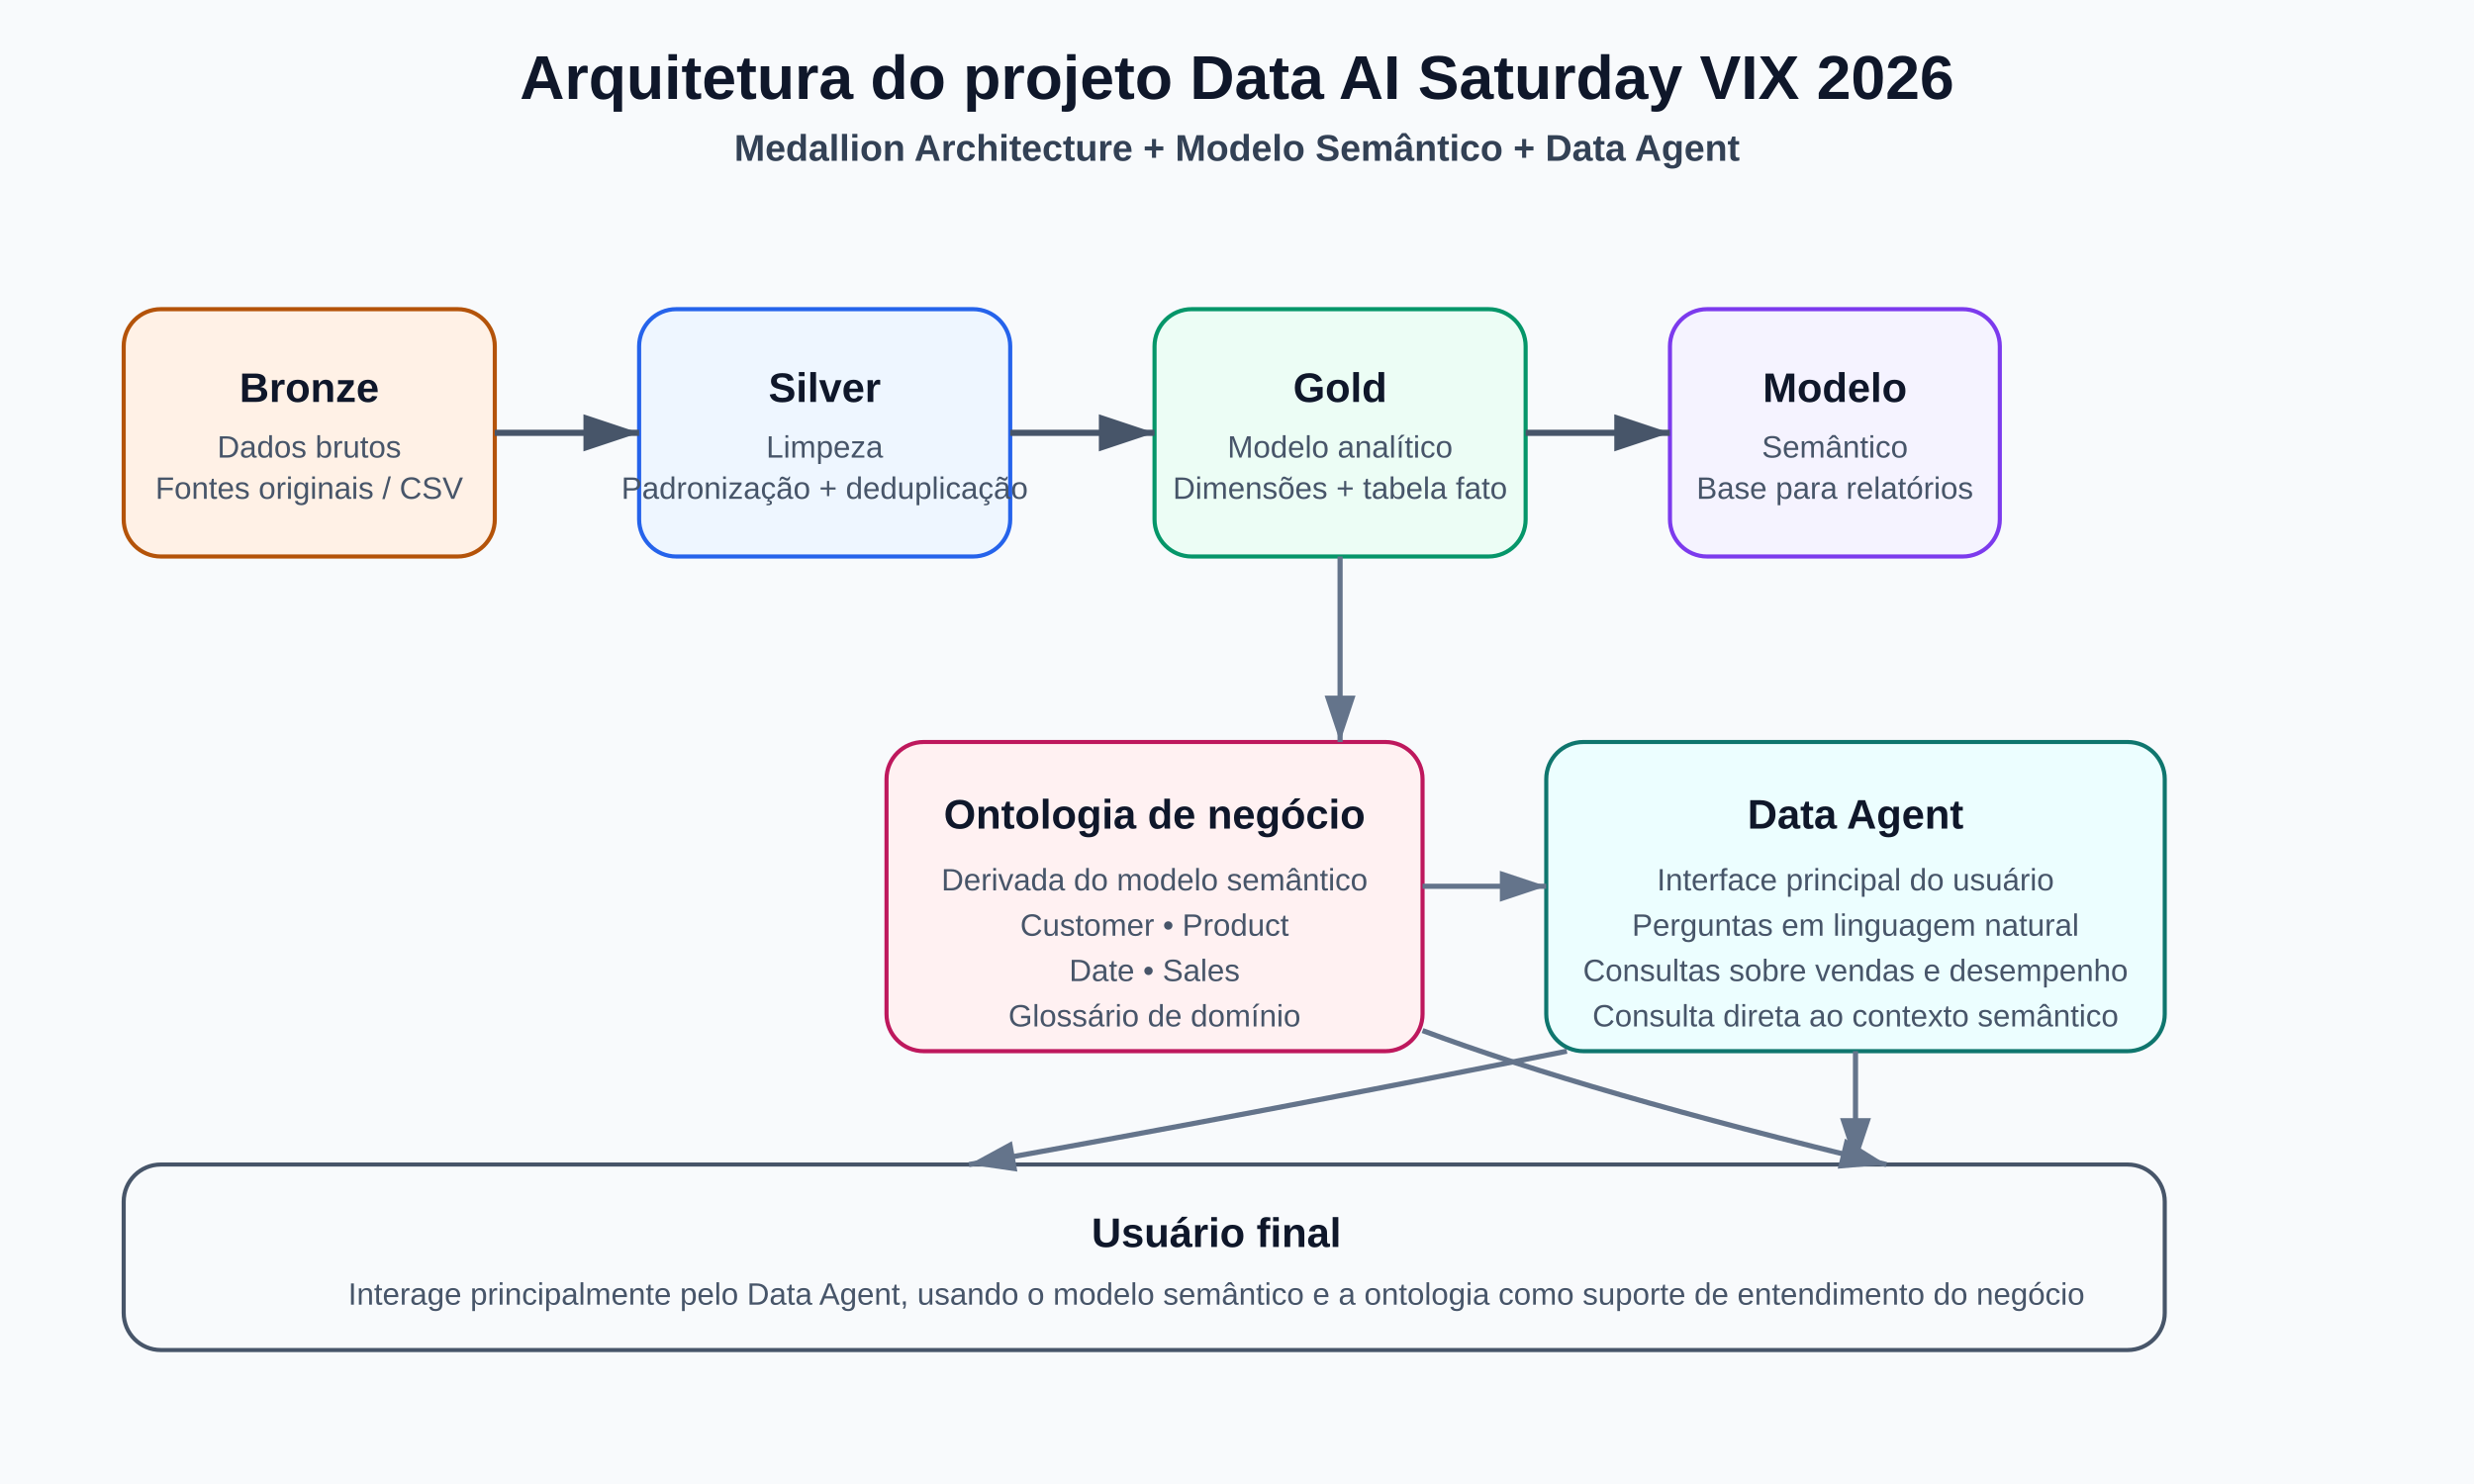
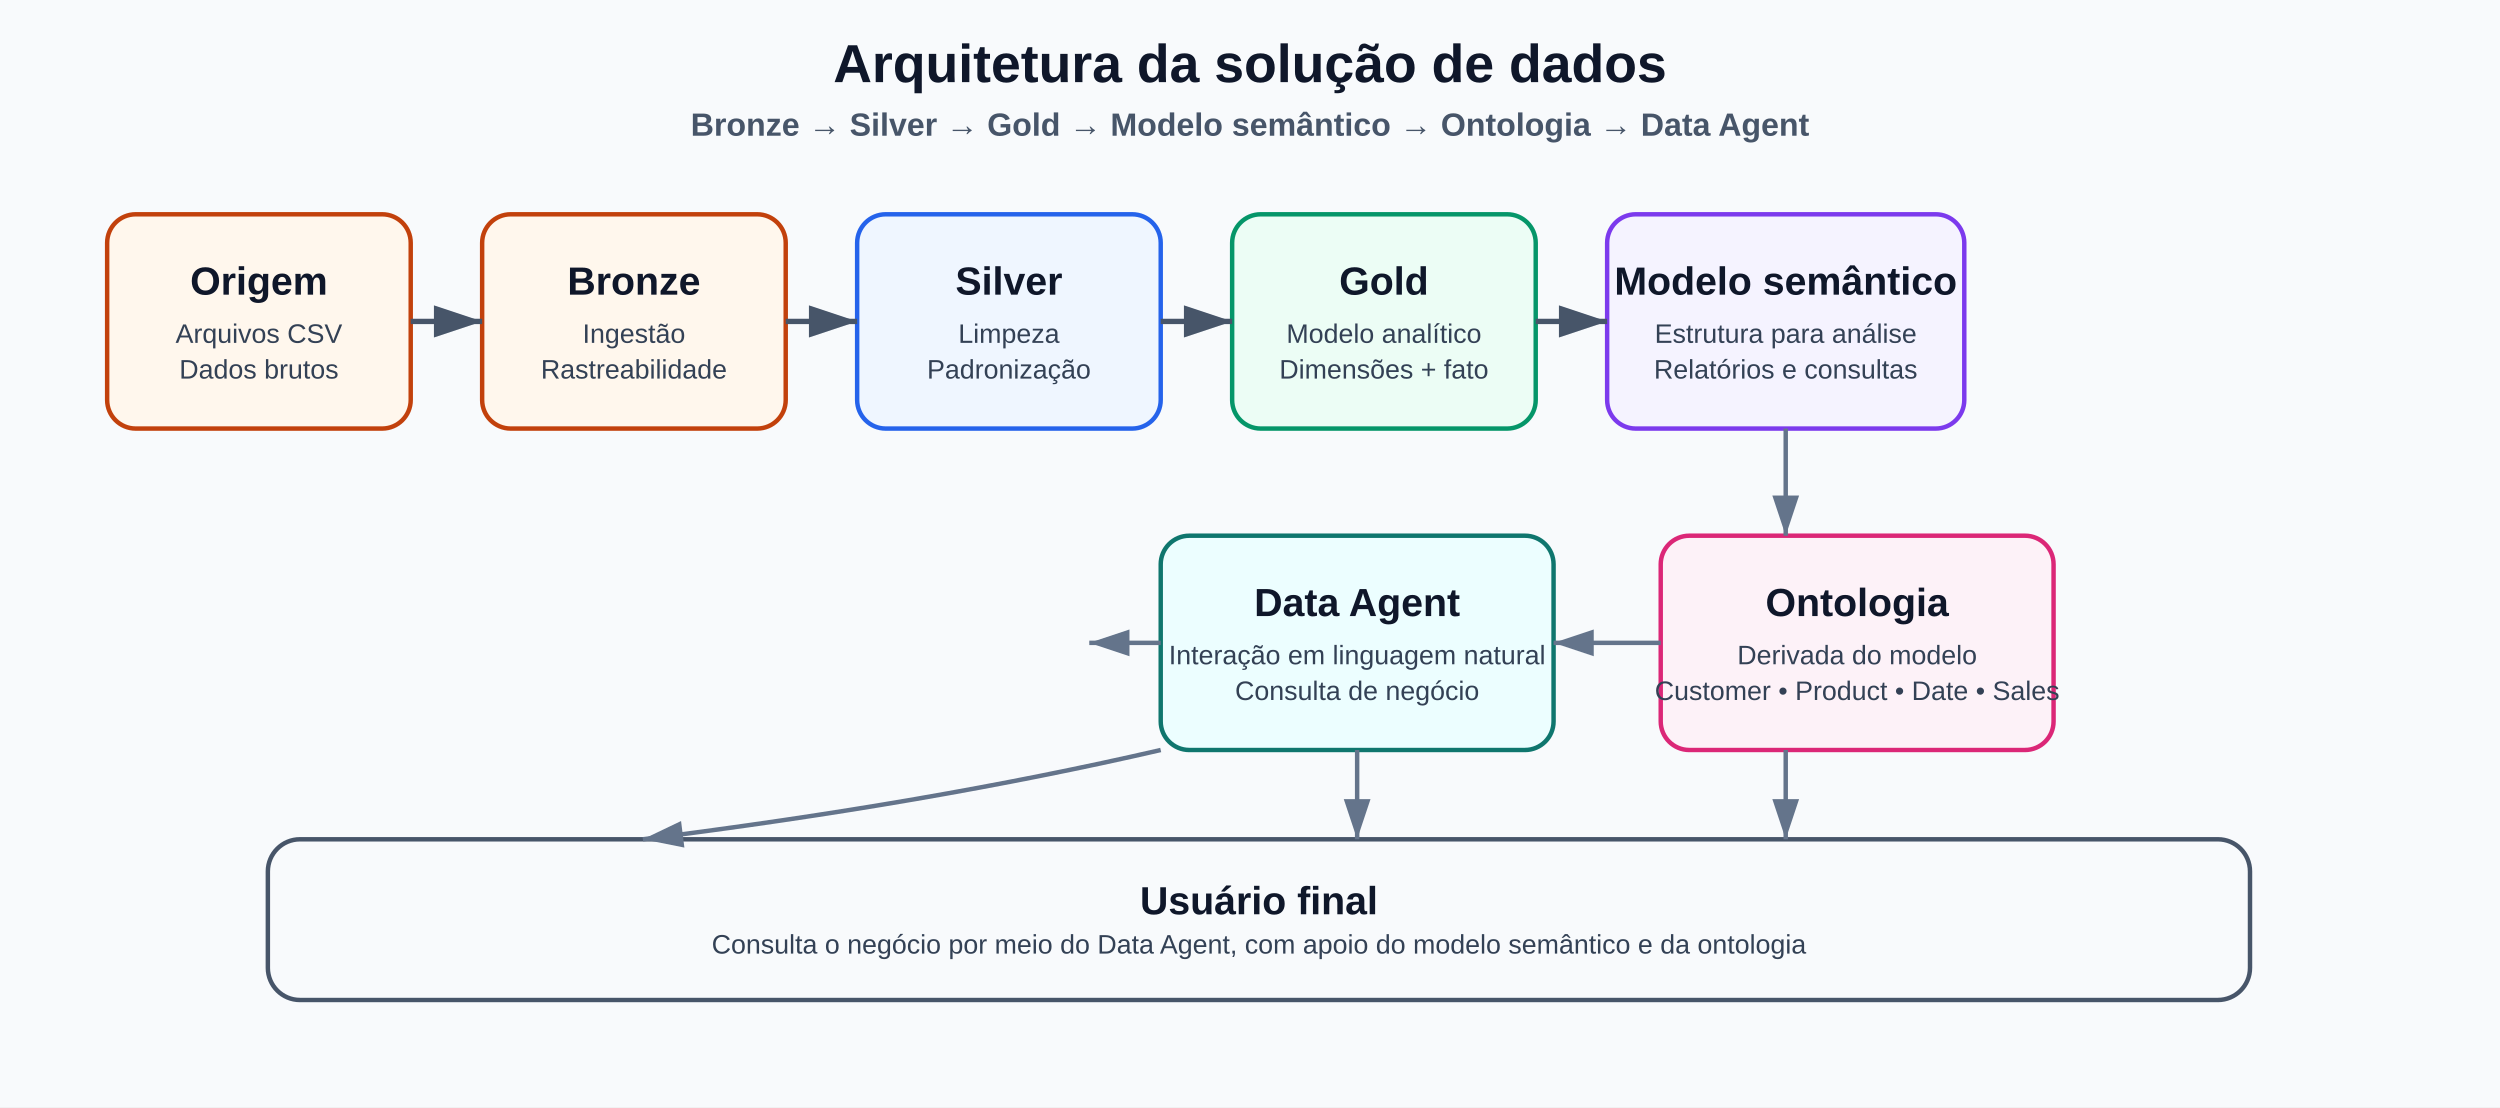
- <svg xmlns="http://www.w3.org/2000/svg" width="1200" height="720" viewBox="0 0 1200 720" role="img" aria-labelledby="title desc">
+ <svg xmlns="http://www.w3.org/2000/svg" width="1400" height="620" viewBox="0 0 1400 620" role="img" aria-labelledby="title desc">
  <defs>
    <style>
      .title { font: 700 30px 'Segoe UI', Arial, sans-serif; fill: #0f172a; }
-       .subtitle { font: 600 18px 'Segoe UI', Arial, sans-serif; fill: #334155; }
-       .label { font: 600 20px 'Segoe UI', Arial, sans-serif; fill: #0f172a; }
-       .small { font: 500 15px 'Segoe UI', Arial, sans-serif; fill: #475569; }
-       .box { fill: #ffffff; stroke: #0f172a; stroke-width: 2; rx: 18; }
-       .bronze { fill: #fff1e6; stroke: #b45309; stroke-width: 2; }
-       .silver { fill: #eef6ff; stroke: #2563eb; stroke-width: 2; }
-       .gold { fill: #ecfdf5; stroke: #059669; stroke-width: 2; }
-       .semantic { fill: #f5f3ff; stroke: #7c3aed; stroke-width: 2; }
-       .ontology { fill: #fff1f2; stroke: #be185d; stroke-width: 2; }
-       .agent { fill: #ecfeff; stroke: #0f766e; stroke-width: 2; }
-       .user { fill: #f8fafc; stroke: #475569; stroke-width: 2; }
+       .subtitle { font: 600 18px 'Segoe UI', Arial, sans-serif; fill: #475569; }
+       .box-label { font: 700 22px 'Segoe UI', Arial, sans-serif; fill: #0f172a; }
+       .box-text { font: 500 15px 'Segoe UI', Arial, sans-serif; fill: #334155; }
+       .main-box { stroke-width: 2.5; }
+       .bronze { fill: #fff7ed; stroke: #c2410c; }
+       .silver { fill: #eff6ff; stroke: #2563eb; }
+       .gold { fill: #ecfdf5; stroke: #059669; }
+       .semantic { fill: #f5f3ff; stroke: #7c3aed; }
+       .ontology { fill: #fdf2f8; stroke: #db2777; }
+       .agent { fill: #ecfeff; stroke: #0f766e; }
+       .user { fill: #f8fafc; stroke: #475569; }
      .arrow { stroke: #475569; stroke-width: 3; fill: none; marker-end: url(#arrowhead); }
-       .arrowSoft { stroke: #64748b; stroke-width: 2.5; fill: none; marker-end: url(#arrowheadSoft); }
+       .thin-arrow { stroke: #64748b; stroke-width: 2.5; fill: none; marker-end: url(#arrowheadThin); }
    </style>
    <marker id="arrowhead" markerWidth="10" markerHeight="10" refX="9" refY="3" orient="auto">
      <path d="M0,0 L0,6 L9,3 z" fill="#475569" />
    </marker>
-     <marker id="arrowheadSoft" markerWidth="10" markerHeight="10" refX="9" refY="3" orient="auto">
+     <marker id="arrowheadThin" markerWidth="10" markerHeight="10" refX="9" refY="3" orient="auto">
      <path d="M0,0 L0,6 L9,3 z" fill="#64748b" />
    </marker>
-     <marker id="arrowhead" markerWidth="10" markerHeight="10" refX="9" refY="3" orient="auto">
-       <path d="M0,0 L0,6 L9,3 z" fill="#475569" />
-     </marker>
  </defs>
-   <rect x="0" y="0" width="1200" height="720" fill="#f8fafc" />
-   <text x="600" y="48" text-anchor="middle" class="title">Arquitetura do projeto Data AI Saturday VIX 2026</text>
-   <text x="600" y="78" text-anchor="middle" class="subtitle">Medallion Architecture + Modelo Semântico + Data Agent</text>
-   <rect x="60" y="150" width="180" height="120" class="box bronze" />
-   <text x="150" y="195" text-anchor="middle" class="label">Bronze</text>
-   <text x="150" y="222" text-anchor="middle" class="small">Dados brutos</text>
-   <text x="150" y="242" text-anchor="middle" class="small">Fontes originais / CSV</text>
-   <rect x="310" y="150" width="180" height="120" class="box silver" />
-   <text x="400" y="195" text-anchor="middle" class="label">Silver</text>
-   <text x="400" y="222" text-anchor="middle" class="small">Limpeza</text>
-   <text x="400" y="242" text-anchor="middle" class="small">Padronização + deduplicação</text>
-   <rect x="560" y="150" width="180" height="120" class="box gold" />
-   <text x="650" y="195" text-anchor="middle" class="label">Gold</text>
-   <text x="650" y="222" text-anchor="middle" class="small">Modelo analítico</text>
-   <text x="650" y="242" text-anchor="middle" class="small">Dimensões + tabela fato</text>
-   <rect x="810" y="150" width="160" height="120" class="box semantic" />
-   <text x="890" y="195" text-anchor="middle" class="label">Modelo</text>
-   <text x="890" y="222" text-anchor="middle" class="small">Semântico</text>
-   <text x="890" y="242" text-anchor="middle" class="small">Base para relatórios</text>
-   <rect x="430" y="360" width="260" height="150" class="box ontology" />
-   <text x="560" y="402" text-anchor="middle" class="label">Ontologia de negócio</text>
-   <text x="560" y="432" text-anchor="middle" class="small">Derivada do modelo semântico</text>
-   <text x="560" y="454" text-anchor="middle" class="small">Customer • Product</text>
-   <text x="560" y="476" text-anchor="middle" class="small">Date • Sales</text>
-   <text x="560" y="498" text-anchor="middle" class="small">Glossário de domínio</text>
-   <rect x="750" y="360" width="300" height="150" class="box agent" />
-   <text x="900" y="402" text-anchor="middle" class="label">Data Agent</text>
-   <text x="900" y="432" text-anchor="middle" class="small">Interface principal do usuário</text>
-   <text x="900" y="454" text-anchor="middle" class="small">Perguntas em linguagem natural</text>
-   <text x="900" y="476" text-anchor="middle" class="small">Consultas sobre vendas e desempenho</text>
-   <text x="900" y="498" text-anchor="middle" class="small">Consulta direta ao contexto semântico</text>
-   <rect x="60" y="565" width="990" height="90" class="box user" />
-   <text x="590" y="605" text-anchor="middle" class="label">Usuário final</text>
-   <text x="590" y="633" text-anchor="middle" class="small">Interage principalmente pelo Data Agent, usando o modelo semântico e a ontologia como suporte de entendimento do negócio</text>
-   <path d="M240 210 H310" class="arrow" />
-   <path d="M490 210 H560" class="arrow" />
-   <path d="M740 210 H810" class="arrow" />
-   <path d="M650 270 L650 360" class="arrowSoft" />
-   <path d="M690 430 H750" class="arrowSoft" />
-   <path d="M900 510 L900 565" class="arrowSoft" />
-   <path d="M760 510 Q610 540 470 565" class="arrowSoft" />
-   <path d="M690 500 Q770 530 915 565" class="arrowSoft" />
+   <rect width="1400" height="620" fill="#f8fafc" />
+   <text x="700" y="46" text-anchor="middle" class="title">Arquitetura da solução de dados</text>
+   <text x="700" y="76" text-anchor="middle" class="subtitle">Bronze → Silver → Gold → Modelo semântico → Ontologia → Data Agent</text>
+   <rect x="60" y="120" width="170" height="120" rx="16" class="main-box bronze" />
+   <text x="145" y="165" text-anchor="middle" class="box-label">Origem</text>
+   <text x="145" y="192" text-anchor="middle" class="box-text">Arquivos CSV</text>
+   <text x="145" y="212" text-anchor="middle" class="box-text">Dados brutos</text>
+   <rect x="270" y="120" width="170" height="120" rx="16" class="main-box bronze" />
+   <text x="355" y="165" text-anchor="middle" class="box-label">Bronze</text>
+   <text x="355" y="192" text-anchor="middle" class="box-text">Ingestão</text>
+   <text x="355" y="212" text-anchor="middle" class="box-text">Rastreabilidade</text>
+   <rect x="480" y="120" width="170" height="120" rx="16" class="main-box silver" />
+   <text x="565" y="165" text-anchor="middle" class="box-label">Silver</text>
+   <text x="565" y="192" text-anchor="middle" class="box-text">Limpeza</text>
+   <text x="565" y="212" text-anchor="middle" class="box-text">Padronização</text>
+   <rect x="690" y="120" width="170" height="120" rx="16" class="main-box gold" />
+   <text x="775" y="165" text-anchor="middle" class="box-label">Gold</text>
+   <text x="775" y="192" text-anchor="middle" class="box-text">Modelo analítico</text>
+   <text x="775" y="212" text-anchor="middle" class="box-text">Dimensões + fato</text>
+   <rect x="900" y="120" width="200" height="120" rx="16" class="main-box semantic" />
+   <text x="1000" y="165" text-anchor="middle" class="box-label">Modelo semântico</text>
+   <text x="1000" y="192" text-anchor="middle" class="box-text">Estrutura para análise</text>
+   <text x="1000" y="212" text-anchor="middle" class="box-text">Relatórios e consultas</text>
+   <rect x="930" y="300" width="220" height="120" rx="16" class="main-box ontology" />
+   <text x="1040" y="345" text-anchor="middle" class="box-label">Ontologia</text>
+   <text x="1040" y="372" text-anchor="middle" class="box-text">Derivada do modelo</text>
+   <text x="1040" y="392" text-anchor="middle" class="box-text">Customer • Product • Date • Sales</text>
+   <rect x="650" y="300" width="220" height="120" rx="16" class="main-box agent" />
+   <text x="760" y="345" text-anchor="middle" class="box-label">Data Agent</text>
+   <text x="760" y="372" text-anchor="middle" class="box-text">Interação em linguagem natural</text>
+   <text x="760" y="392" text-anchor="middle" class="box-text">Consulta de negócio</text>
+   <rect x="150" y="470" width="1110" height="90" rx="18" class="main-box user" />
+   <text x="705" y="512" text-anchor="middle" class="box-label">Usuário final</text>
+   <text x="705" y="534" text-anchor="middle" class="box-text">Consulta o negócio por meio do Data Agent, com apoio do modelo semântico e da ontologia</text>
+   <path d="M230 180 H270" class="arrow" />
+   <path d="M440 180 H480" class="arrow" />
+   <path d="M650 180 H690" class="arrow" />
+   <path d="M860 180 H900" class="arrow" />
+   <path d="M1000 240 L1000 300" class="thin-arrow" />
+   <path d="M1000 420 L1000 470" class="thin-arrow" />
+   <path d="M930 360 H870" class="thin-arrow" />
+   <path d="M650 360 H610" class="thin-arrow" />
+   <path d="M760 420 L760 470" class="thin-arrow" />
+   <path d="M650 420 Q520 450 360 470" class="thin-arrow" />
</svg>
